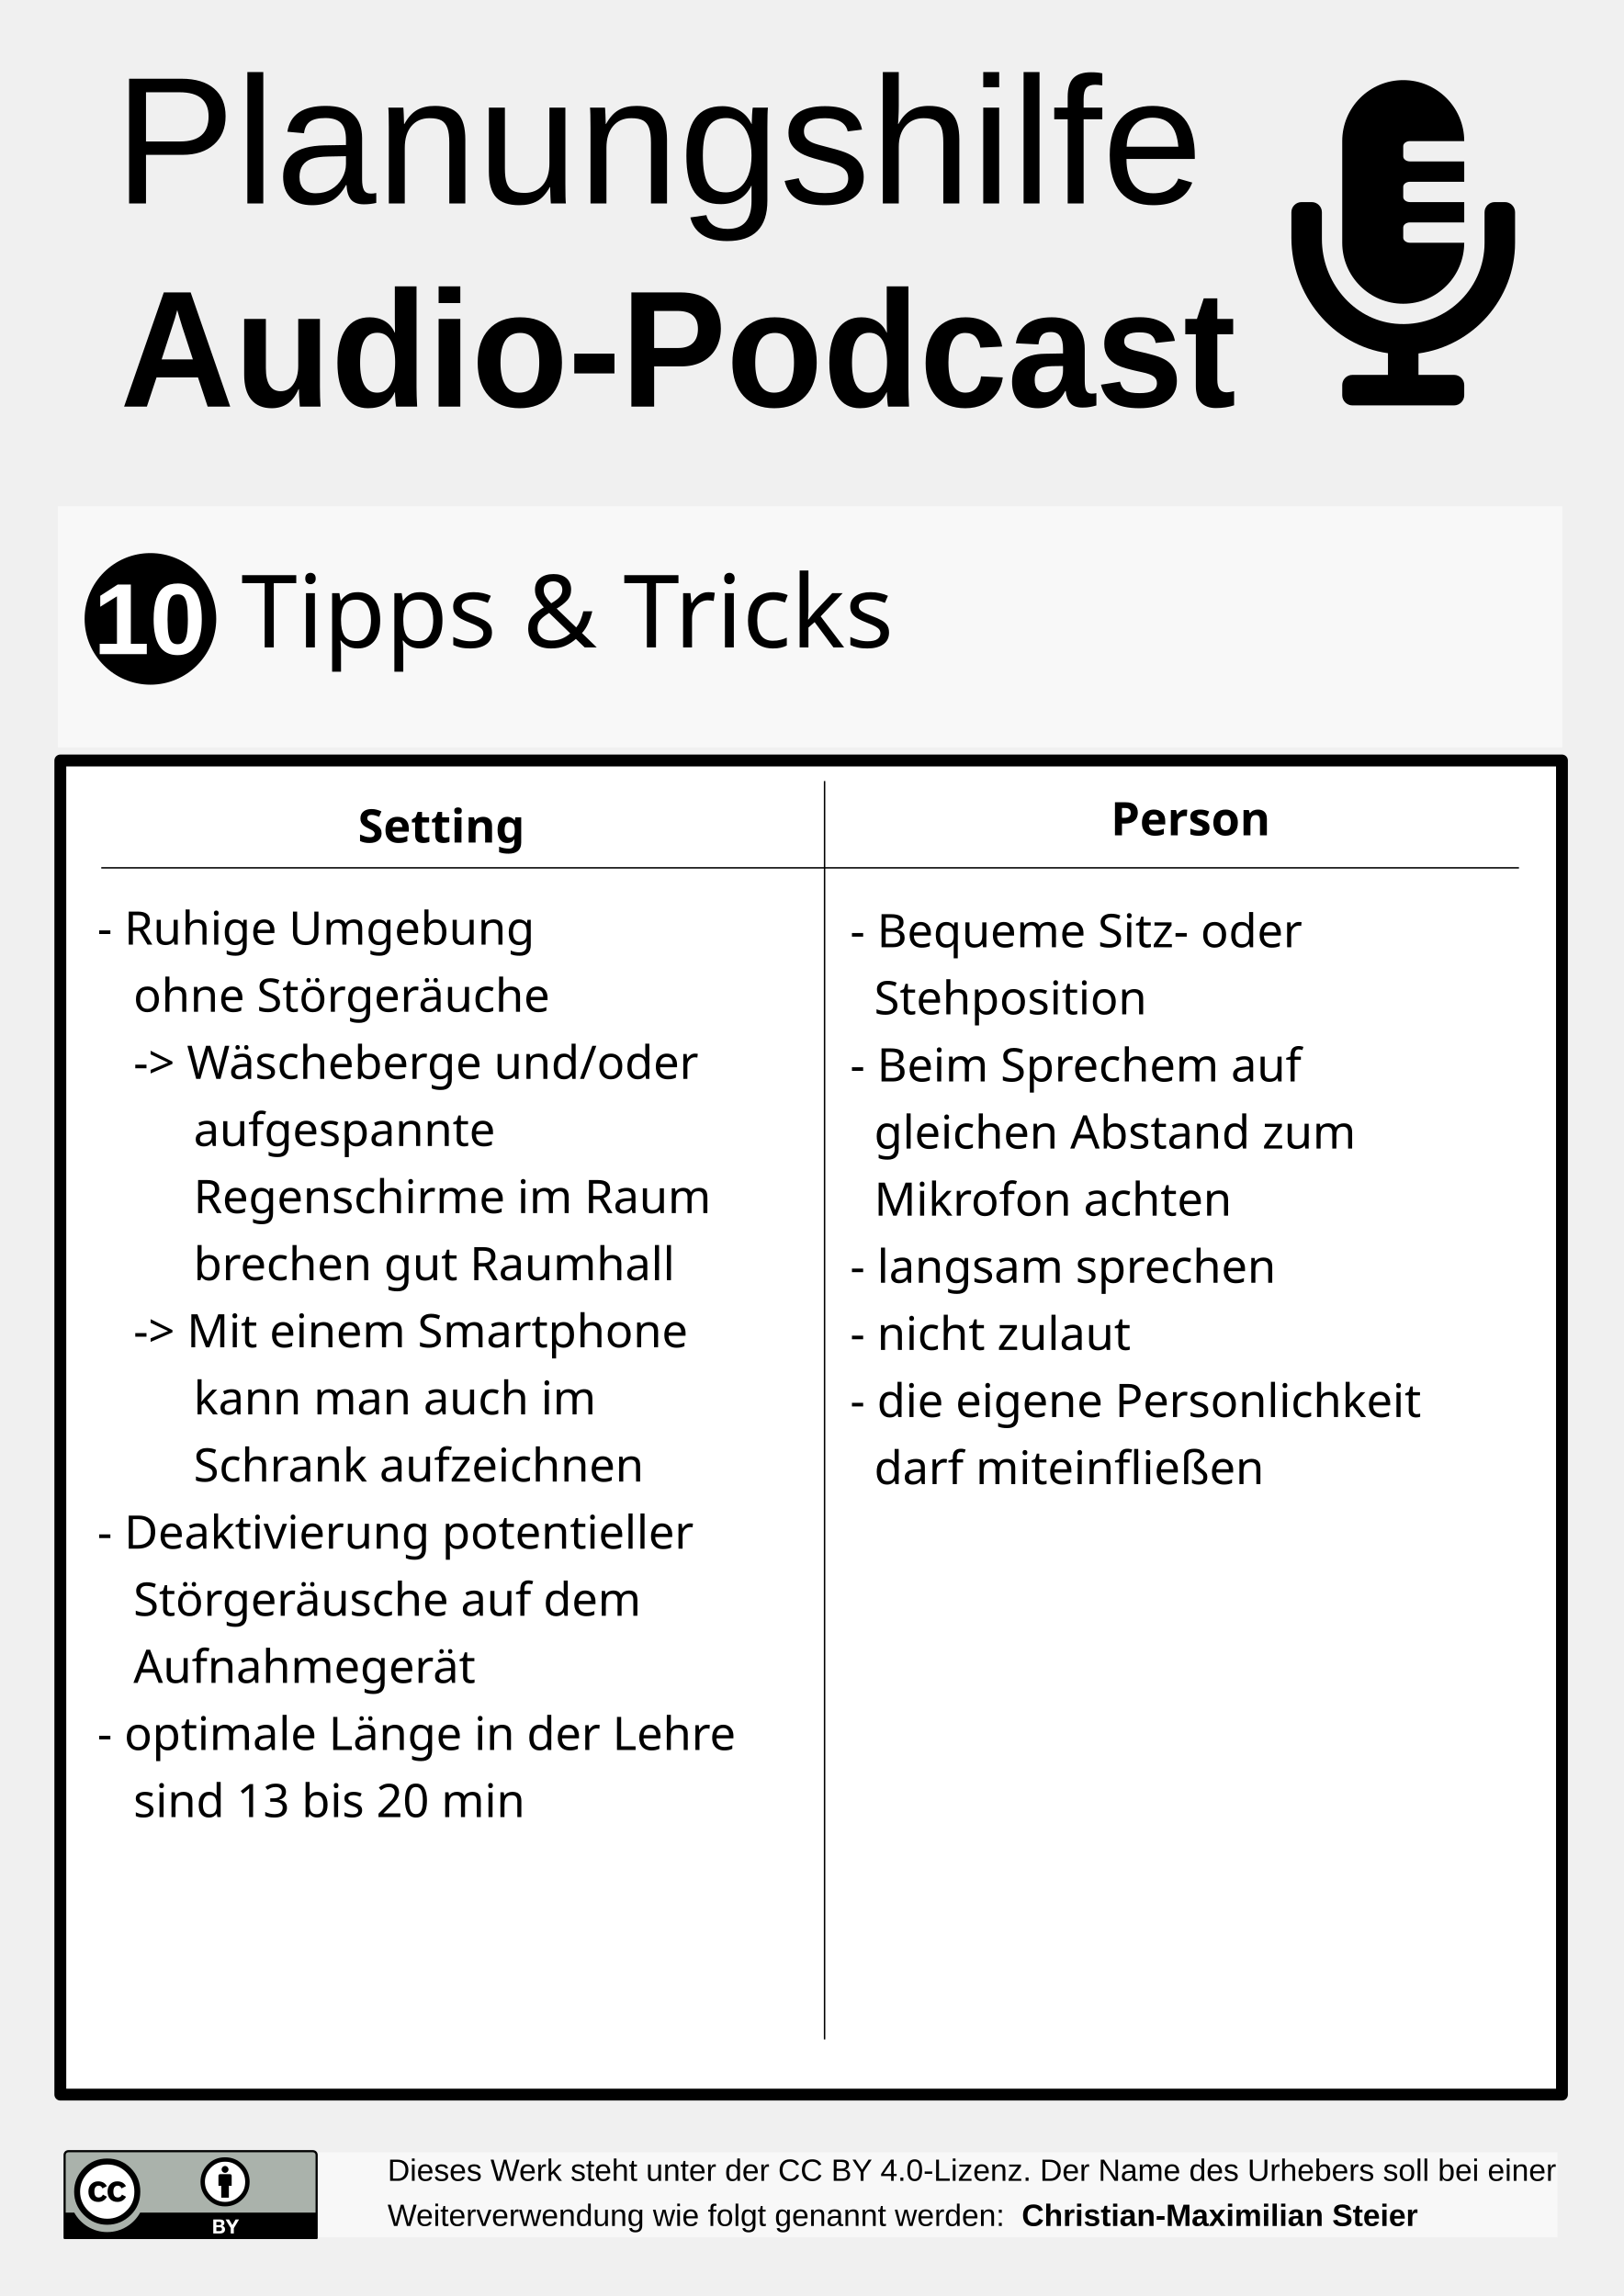
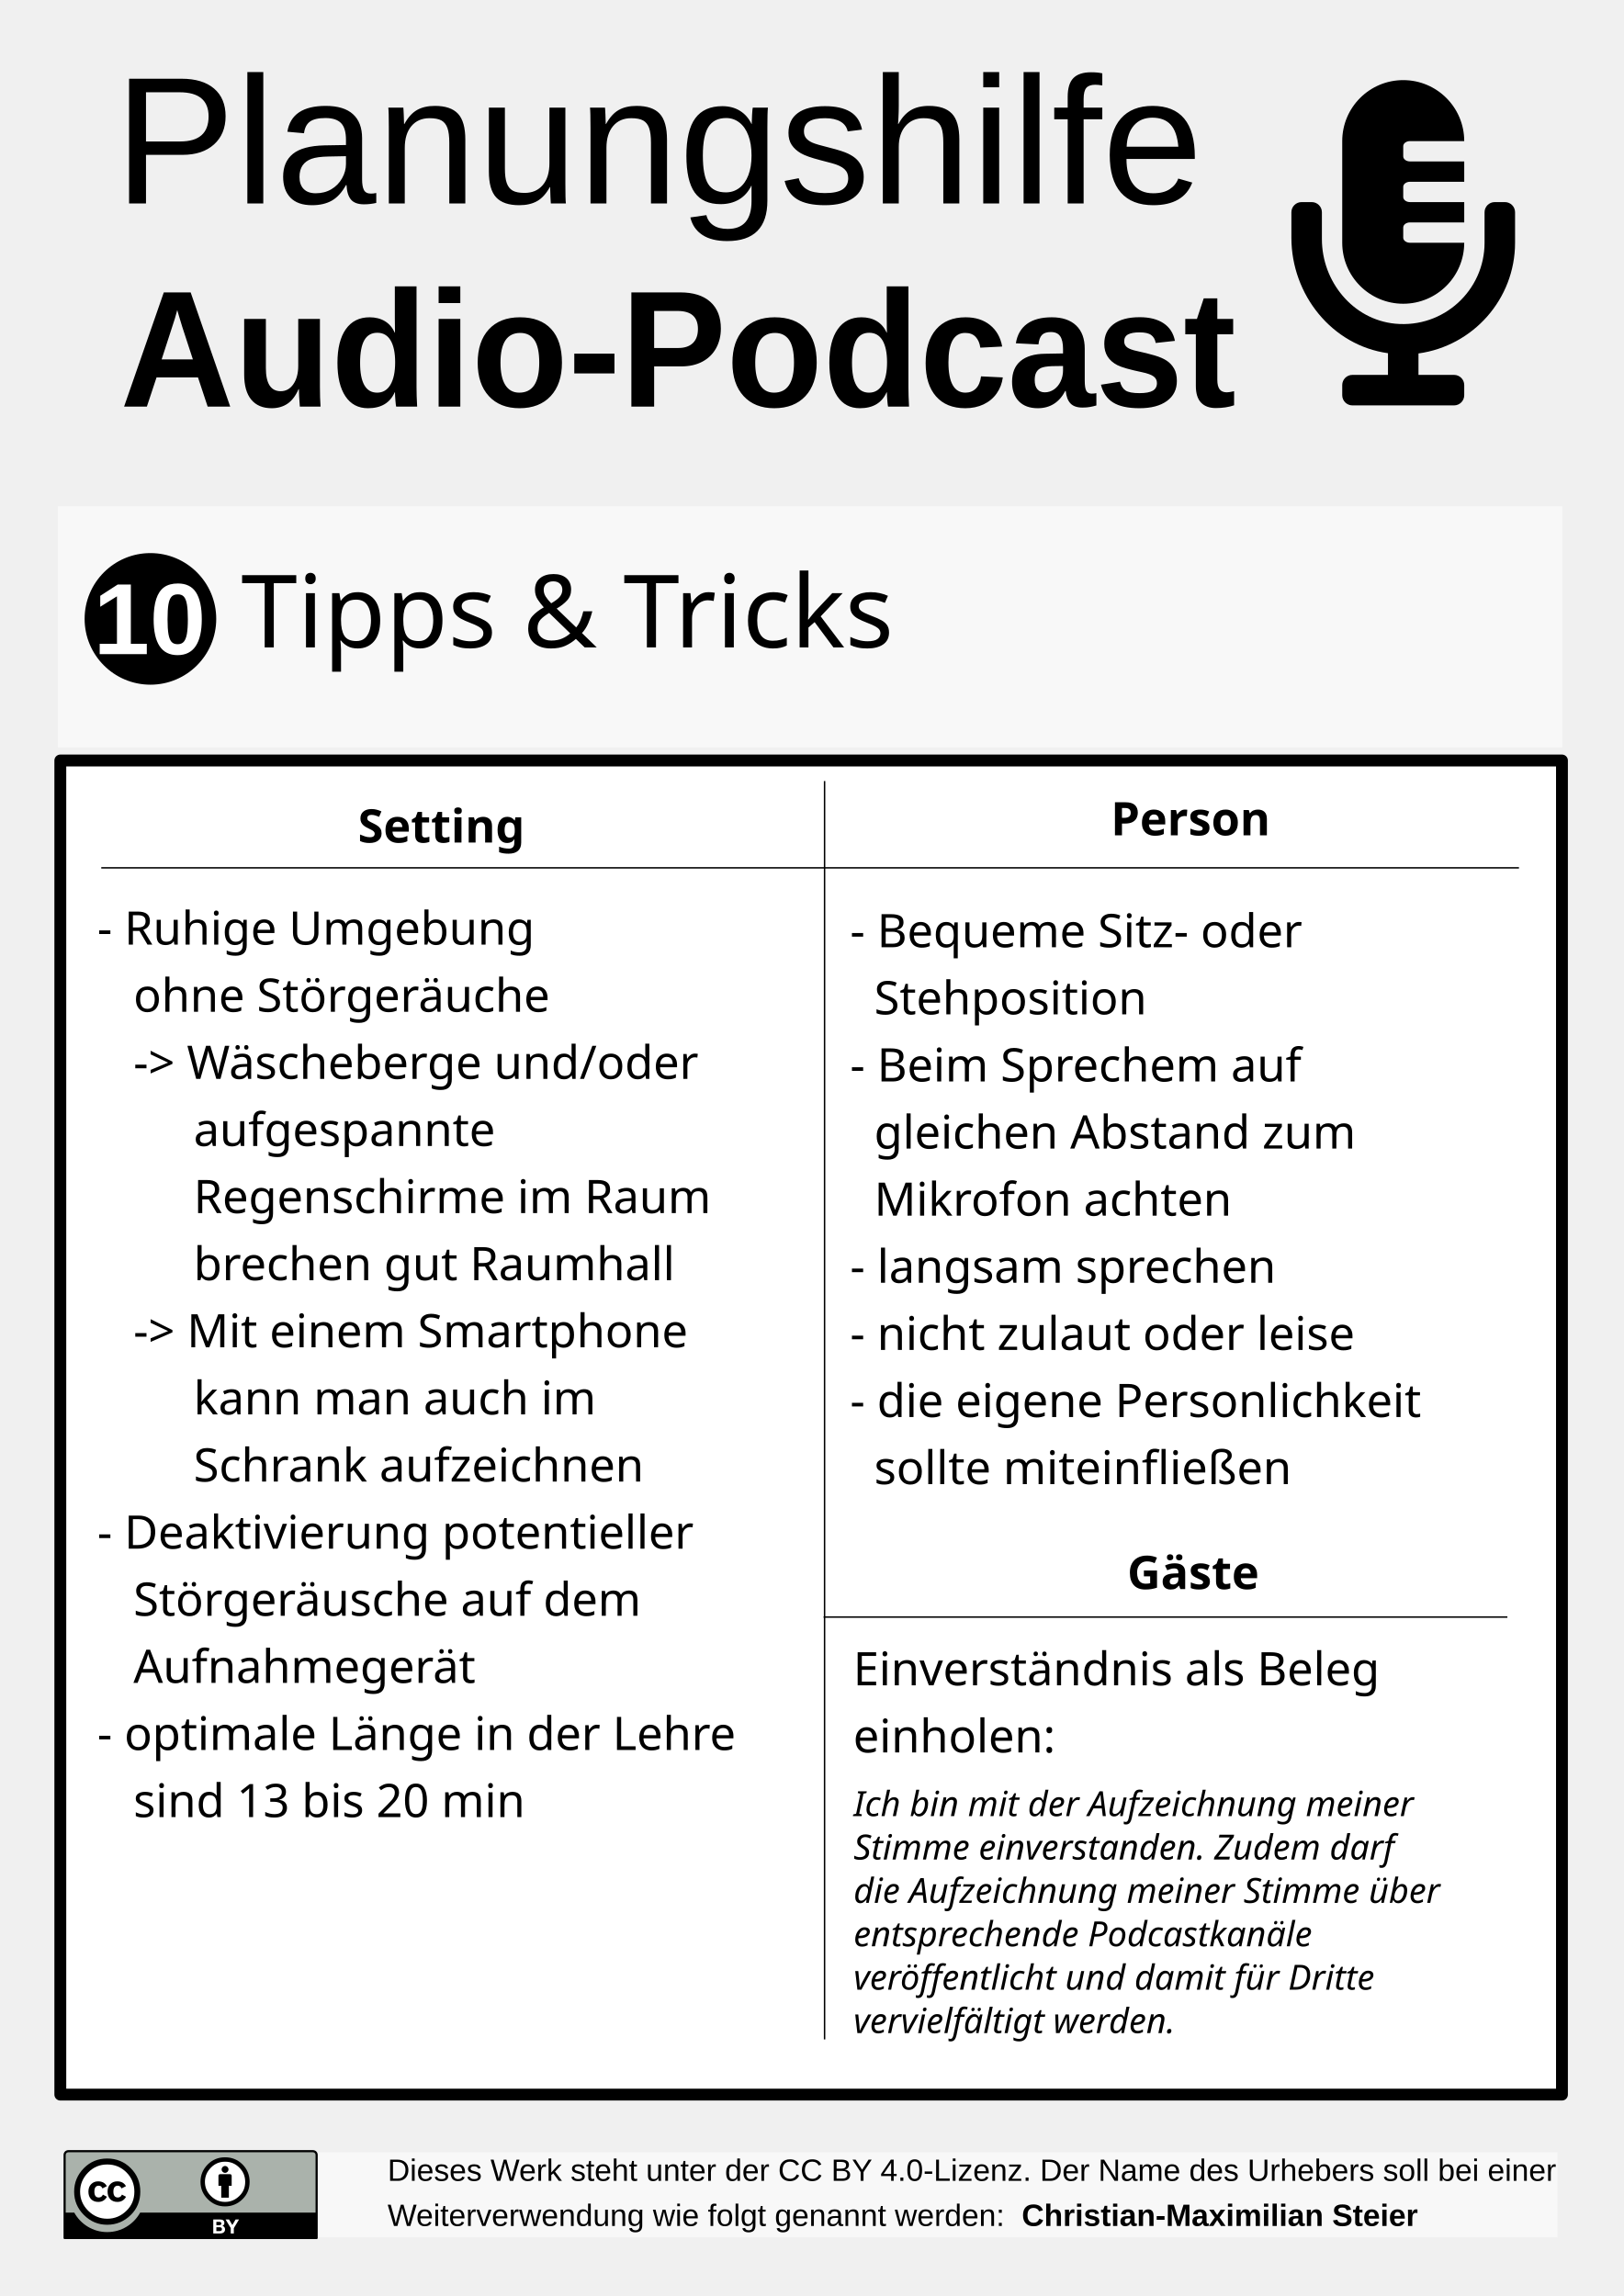
<svg xmlns="http://www.w3.org/2000/svg" viewBox="0 0 1122.52 1587.402" width="297mm" height="420mm" version="1.1" id="svg1216">
  <path id="path856-0-71-64-4-4-3" class="shp4" d="M 44.338,1487.976 H 1076.596 v 58.886 H 44.338 Z" style="opacity:0.502;fill:#ffffff;stroke-width:0.371" />
  <g transform="matrix(1.454983,0,0,1.454832,-216.2306,1486.543)" id="g260">
    <path id="path3817_1_" nodetypes="ccccccc" d="m 181.966,0.511 114.064,0.203 c 1.594,0 3.018,-0.236 3.018,3.181 l -0.14,37.567 H 179.087 V 3.754 c 0,-1.685 0.163,-3.244 2.878,-3.244 z" style="fill:#aab2ab" />
    <path d="m 297.296,0 h -116.229 c -1.247,0 -2.261,1.014 -2.261,2.261 v 39.497 c 0,0.282 0.229,0.51 0.511,0.51 h 119.73 c 0.282,0 0.511,-0.229 0.511,-0.51 V 2.261 C 299.558,1.014 298.543,0 297.296,0 Z M 181.067,1.021 h 116.229 c 0.684,0 1.24,0.556 1.24,1.239 0,0 0,15.948 0,27.45 h -83.344 c -3.045,5.506 -8.911,9.244 -15.644,9.244 -6.735,0 -12.6,-3.735 -15.644,-9.244 h -4.078 c 0,-11.501 0,-27.45 0,-27.45 1e-5,-0.684 0.556,-1.239 1.24,-1.239 z" id="path263" />
    <g enable-background="new    " id="g265">
      <path d="m 253.078,32.956 c 0.317,0 0.607,0.028 0.87,0.084 0.262,0.056 0.485,0.147 0.673,0.275 0.187,0.127 0.332,0.297 0.435,0.508 0.103,0.212 0.154,0.473 0.154,0.784 0,0.336 -0.076,0.615 -0.229,0.839 -0.152,0.225 -0.379,0.407 -0.678,0.551 0.412,0.118 0.72,0.325 0.923,0.621 0.203,0.296 0.305,0.652 0.305,1.069 0,0.336 -0.065,0.627 -0.196,0.873 -0.131,0.245 -0.308,0.446 -0.528,0.602 -0.222,0.156 -0.475,0.271 -0.758,0.346 -0.284,0.075 -0.575,0.112 -0.875,0.112 H 249.936 v -6.664 h 3.142 z m -0.188,2.695 c 0.262,0 0.477,-0.062 0.646,-0.187 0.168,-0.124 0.252,-0.325 0.252,-0.604 0,-0.155 -0.028,-0.283 -0.084,-0.382 -0.057,-0.1 -0.131,-0.177 -0.225,-0.233 -0.094,-0.056 -0.201,-0.095 -0.322,-0.116 -0.121,-0.021 -0.248,-0.032 -0.378,-0.032 h -1.374 v 1.555 z m 0.086,2.828 c 0.144,0 0.28,-0.014 0.411,-0.042 0.131,-0.028 0.246,-0.075 0.347,-0.14 0.1,-0.065 0.179,-0.154 0.238,-0.267 0.06,-0.111 0.089,-0.255 0.089,-0.429 0,-0.342 -0.097,-0.586 -0.29,-0.732 -0.193,-0.146 -0.449,-0.219 -0.767,-0.219 h -1.6 v 1.828 z" id="path267" style="fill:#ffffff" />
      <path d="m 255.789,32.956 h 1.644 l 1.561,2.632 1.551,-2.632 h 1.634 l -2.474,4.106 v 2.558 h -1.469 v -2.595 z" id="path269" style="fill:#ffffff" />
    </g>
    <g id="g5908_1_" transform="matrix(0.872921,0,0,0.872921,50.12536,143.2144)">
      <path id="path5906_1_" cx="296.354" ry="22.94" cy="264.358" type="arc" rx="22.94" d="m 186.901,-141.46 c 0.006,8.681 -7.028,15.722 -15.708,15.727 -8.68,0.006 -15.722,-7.027 -15.727,-15.708 0,-0.006 0,-0.012 0,-0.019 -0.005,-8.681 7.028,-15.722 15.708,-15.727 8.681,-0.006 15.722,7.027 15.727,15.708 0,0.006 0,0.012 0,0.018 z" style="fill:#ffffff" />
      <g id="g5706_1_" transform="translate(-289.6157,99.0653)">
        <path id="path5708_1_" d="m 473.576,-253.328 c 3.485,3.485 5.228,7.754 5.228,12.802 0,5.049 -1.713,9.272 -5.138,12.668 -3.635,3.577 -7.932,5.364 -12.889,5.364 -4.898,0 -9.12,-1.773 -12.665,-5.32 -3.546,-3.546 -5.318,-7.783 -5.318,-12.713 0,-4.929 1.773,-9.196 5.318,-12.802 3.455,-3.487 7.677,-5.229 12.665,-5.229 5.048,-10e-6 9.314,1.743 12.799,5.229 z m -23.118,2.345 c -2.947,2.976 -4.42,6.463 -4.42,10.462 0,3.998 1.458,7.455 4.374,10.371 2.917,2.917 6.388,4.374 10.417,4.374 4.029,0 7.53,-1.472 10.507,-4.418 2.826,-2.736 4.239,-6.177 4.239,-10.326 0,-4.118 -1.436,-7.613 -4.308,-10.485 -2.871,-2.871 -6.35,-4.307 -10.438,-4.307 -4.088,1e-5 -7.546,1.443 -10.372,4.329 z m 7.754,8.703 c -0.45,-0.982 -1.124,-1.473 -2.023,-1.473 -1.589,0 -2.383,1.07 -2.383,3.209 0,2.14 0.794,3.208 2.383,3.208 1.049,0 1.799,-0.521 2.249,-1.565 l 2.203,1.173 c -1.05,1.865 -2.625,2.798 -4.725,2.798 -1.62,0 -2.918,-0.497 -3.892,-1.489 -0.976,-0.993 -1.463,-2.363 -1.463,-4.109 0,-1.715 0.502,-3.077 1.507,-4.085 1.005,-1.009 2.257,-1.513 3.758,-1.513 2.22,0 3.81,0.875 4.771,2.623 z m 10.363,0 c -0.451,-0.982 -1.111,-1.473 -1.982,-1.473 -1.621,0 -2.432,1.07 -2.432,3.209 0,2.14 0.811,3.208 2.432,3.208 1.051,0 1.787,-0.521 2.207,-1.565 l 2.252,1.173 c -1.048,1.865 -2.621,2.798 -4.718,2.798 -1.618,0 -2.913,-0.497 -3.886,-1.489 -0.972,-0.993 -1.459,-2.363 -1.459,-4.109 0,-1.715 0.494,-3.077 1.483,-4.085 0.988,-1.009 2.245,-1.513 3.773,-1.513 2.216,0 3.804,0.875 4.761,2.623 z" />
      </g>
    </g>
    <g id="g275">
      <circle cx="255.551" cy="15.313" r="10.807" id="circle277" style="fill:#ffffff" />
      <g id="g279">
        <path d="m 258.678,12.187 c 0,-0.416 -0.338,-0.754 -0.753,-0.754 h -4.773 c -0.415,0 -0.753,0.337 -0.753,0.754 v 4.773 h 1.331 v 5.652 h 3.617 v -5.652 h 1.331 v -4.773 z" id="path281" />
        <circle cx="255.539" cy="9.172" r="1.633" id="circle283" />
      </g>
      <path clip-rule="evenodd" d="m 255.524,3.407 c -3.232,0 -5.969,1.128 -8.208,3.384 -2.298,2.333 -3.446,5.096 -3.446,8.285 0,3.189 1.148,5.932 3.446,8.227 2.298,2.294 5.034,3.442 8.208,3.442 3.213,0 5.998,-1.156 8.354,-3.471 2.22,-2.197 3.33,-4.93 3.33,-8.197 0,-3.268 -1.13,-6.029 -3.388,-8.285 -2.26,-2.256 -5.024,-3.384 -8.296,-3.384 z m 0.029,2.1 c 2.648,0 4.897,0.934 6.747,2.801 1.869,1.847 2.804,4.103 2.804,6.768 0,2.684 -0.915,4.911 -2.745,6.68 -1.929,1.906 -4.196,2.859 -6.806,2.859 -2.61,0 -4.859,-0.943 -6.747,-2.83 -1.89,-1.887 -2.833,-4.123 -2.833,-6.709 0,-2.587 0.954,-4.842 2.862,-6.768 1.83,-1.867 4.069,-2.801 6.718,-2.801 z" id="path285" style="fill-rule:evenodd" />
    </g>
  </g>
  <text xml:space="preserve" style="font-size:21.333px;line-height:1.45;font-family:sans-serif" x="267.922" y="1507.792" id="text1354">
    <tspan x="267.922" y="1507.792" id="tspan1358" style="font-style:normal;font-variant:normal;font-weight:normal;font-stretch:normal;font-size:21.333px;font-family:Arial;-inkscape-font-specification:Arial">Dieses Werk steht unter der CC BY 4.0-Lizenz. Der Name des Urhebers soll bei einer </tspan>
    <tspan x="267.922" y="1538.972" style="font-style:normal;font-variant:normal;font-weight:normal;font-stretch:normal;font-size:21.333px;font-family:Arial;-inkscape-font-specification:Arial" id="tspan1366">Weiterverwendung wie folgt genannt werden:  <tspan style="font-style:normal;font-variant:normal;font-weight:bold;font-stretch:normal;font-family:Arial;-inkscape-font-specification:'Arial Bold'" id="tspan1360">Christian-Maximilian Steier</tspan>
    </tspan>
  </text>
  <defs id="defs837">
    <rect x="-110" y="360" width="1240" height="220" id="rect18305" />
    <style id="style7045">.cls-1{fill:#c60c0f;}.cls-2{fill:#ea5b0c;}.cls-3{fill:#b62584;}</style>
  </defs>
  <style id="style839">
		tspan { white-space:pre }
		.txt0 { font-size: 268px;line-height: 14px;fill: #0b0c0c;font-family: "Font Awesome" } 
		.txt1 { font-size: 90px;line-height: 14px;fill: #ffffff;font-family: "Font Awesome" } 
		.txt2 { font-size: 80px;fill: #000000;font-weight: bold;font-family: "Helvetica Neue" } 
		.txt3 { font-size: 123px;line-height: 152px;fill: #000000;font-weight: bold;font-family: "Helvetica Neue" } 
		.shp4 { opacity: 0.502;fill: #ffffff } 
		.shp5 { fill: none;stroke: #85994b;stroke-linecap:square;stroke-width: 8 } 
		.txt6 { font-size: 100px;fill: #000000;font-weight: bold;font-family: "Helvetica Neue" } 
		.txt7 { font-size: 34px;fill: #000000;font-weight: bold;font-family: "Helvetica Neue" } 
		.txt8 { font-size: 48px;fill: #005ea5;font-weight: bold;font-family: "Helvetica Neue" } 
		.txt9 { font-size: 48px;fill: #0059a5;font-weight: bold;font-family: "Helvetica Neue" } 
		.shp10 { fill: #ffffff } 
		.txt11 { font-size: 200px;line-height: 14px;fill: #28a197;font-family: "Font Awesome" } 
		.shp12 { opacity: 0.467;fill: #ffffff } 
		.txt13 { font-size: 135px;line-height: 14px;fill: #f47738;font-family: "Font Awesome" } 
		.txt14 { font-size: 80px;fill: #b58840;font-weight: bold;font-family: "Helvetica Neue" } 
		.txt15 { font-size: 64px;fill: #28a197;font-weight: bold;font-family: "Helvetica Neue" } 
		.txt16 { font-size: 60px;fill: #f47738;font-weight: bold;font-family: "Helvetica Neue" } 
		.txt17 { font-size: 82px;fill: #333333;font-weight: bold;font-family: "Helvetica Neue" } 
		.txt18 { font-size: 48px;fill: #28a197;font-weight: bold;font-family: "Helvetica Neue" } 
		.shp19 { fill: none;stroke: #28a197;stroke-linecap:square;stroke-width: 4 } 
		.txt20 { font-size: 235px;line-height: 14px;fill: #333333;font-family: "Font Awesome" } 
		.shp21 { fill: #f47738 } 
		.shp22 { fill: #85994b } 
		.shp23 { fill: #28a197 } 
		.shp24 { fill: #b58840 } 
		.shp25 { fill: #ffbf47 } 
		.txt26 { font-size: 124px;fill: #85994b;font-weight: bold;font-family: "Helvetica Neue" } 
		.shp27 { fill: #df3034 } 
		.shp28 { fill: #844789 } 
		.shp29 { fill: #000206 } 
		.shp30 { fill: #131614 } 
		.shp31 { fill: #c53e78 } 
		.shp32 { fill: #e47448 } 
		.shp33 { fill: #768f51 } 
		.shp34 { fill: #aab2ab } 
		.shp35 { fill: #000000 } 
		.txt36 { font-size: 12px;line-height: 18px;fill: #000000;font-family: "Helvetica Neue" } 
	</style>
  <use id="background" href="#img1" transform="translate(43,49)" x="0" y="0" width="100%" height="100%" />
  <text xml:space="preserve" style="font-size:125.333px;line-height:1.45;font-family:sans-serif;stroke-width:0.723" x="78.953" y="140.651" id="text6531">
    <tspan id="tspan6529" x="78.953" y="140.651" style="font-style:normal;font-variant:normal;font-weight:normal;font-stretch:normal;font-size:125.333px;font-family:Arial;-inkscape-font-specification:Arial;stroke-width:0.723">Planungshilfe </tspan>
  </text>
  <text xml:space="preserve" style="font-size:112px;line-height:1.45;font-family:sans-serif;stroke-width:0.706" x="85.089" y="274.39" id="text6531-4" transform="scale(0.976102,1.024483)">
    <tspan id="tspan6529-3" x="85.089" y="274.39" style="font-style:normal;font-variant:normal;font-weight:bold;font-stretch:normal;font-size:112px;font-family:Arial;-inkscape-font-specification:'Arial Bold';stroke-width:0.706">Audio-Podcast</tspan>
  </text>
  <path id="path856-0-71-64-4" class="shp4" d="M 40,350 H 1080 V 516.836 H 40 Z" style="opacity:0.502;fill:#ffffff;stroke-width:0.626" />
  <path d="m 1040.277,139.723 h -7.028 c -3.883,0 -7.028,3.145 -7.028,7.028 v 21.083 c 0,32.855 -28.326,59.218 -61.84,55.95 C 935.173,220.933 913.778,194.675 913.778,165.33 v -18.58 c 0,-3.883 -3.145,-7.028 -7.028,-7.028 h -7.028 c -3.883,0 -7.028,3.145 -7.028,7.028 v 17.64 c 0,39.373 28.098,74.472 66.764,79.804 v 15 h -24.597 c -3.883,0 -7.028,3.145 -7.028,7.028 v 7.028 c 0,3.883 3.145,7.028 7.028,7.028 h 70.278 c 3.883,0 7.028,-3.145 7.028,-7.028 v -7.028 c 0,-3.883 -3.145,-7.028 -7.028,-7.028 h -24.597 v -14.833 c 37.647,-5.166 66.764,-37.48 66.764,-76.528 v -21.083 c 0,-3.883 -3.145,-7.028 -7.028,-7.028 z M 970,210 c 23.288,0 42.167,-18.878 42.167,-42.166 h -37.48 c -2.587,0 -4.687,-1.572 -4.687,-3.514 v -7.028 c 0,-1.941 2.1,-3.514 4.687,-3.514 h 37.48 v -14.055 h -37.48 c -2.587,0 -4.687,-1.572 -4.687,-3.514 v -7.028 c 0,-1.941 2.1,-3.514 4.687,-3.514 h 37.48 v -14.055 h -37.48 c -2.587,0 -4.687,-1.572 -4.687,-3.514 v -7.028 c 0,-1.941 2.1,-3.514 4.687,-3.514 h 37.48 c 0,-23.288 -18.878,-42.166 -42.167,-42.166 -23.288,0 -42.167,18.878 -42.167,42.166 v 70.278 C 927.833,191.122 946.712,210 970,210 Z" id="path17938" style="stroke-width:0.439" />
-   <text xml:space="preserve" id="text18303" style="line-height:1.45;font-family:sans-serif;font-size:192px;white-space:pre;shape-inside:url(#rect18305);" />
+   <text xml:space="preserve" id="text18303" style="line-height:1.45;font-family:sans-serif;font-size:192px;white-space:pre;shape-inside:url(#rect18305)" />
  <circle style="fill:#000000;fill-opacity:1;stroke:#000000;stroke-width:3.499;stroke-linejoin:round" id="path978" cx="103.981" cy="427.884" r="43.74" />
  <text xml:space="preserve" style="font-size:69.984px;line-height:1.45;font-family:sans-serif;stroke-width:0.729" x="64.515" y="452.264" id="text982">
    <tspan id="tspan980" x="64.515" y="452.264" style="font-style:normal;font-variant:normal;font-weight:bold;font-stretch:normal;font-size:69.984px;font-family:Arial;-inkscape-font-specification:'Arial Bold';fill:#ffffff;fill-opacity:1;stroke-width:0.729">10</tspan>
  </text>
  <text xml:space="preserve" style="font-size:69.984px;line-height:0;font-family:sans-serif;stroke-width:0.729" x="166.658" y="447.626" id="text986">
    <tspan style="font-size:69.984px;line-height:0.8;stroke-width:0.729" id="tspan1419" x="166.658" y="447.626">Tipps &amp; Tricks</tspan>
    <tspan x="166.658" y="475.62" style="font-size:69.984px;line-height:1.45;stroke-width:0.729" id="tspan1395" />
  </text>
-   <rect style="fill:#ffffff;fill-opacity:1;stroke:#000000;stroke-width:8.197;stroke-linejoin:round;stroke-miterlimit:4;stroke-dasharray:none;stroke-opacity:1" id="rect988" width="1038.03" height="922.363" x="41.698" y="525.788" />
+   <rect style="fill:#ffffff;fill-opacity:1;stroke:#000000;stroke-width:8.197;stroke-linejoin:round;stroke-miterlimit:4;stroke-dasharray:none;stroke-opacity:1" id="rect988" width="1038.028" height="922.363" x="41.698" y="525.788" />
  <text xml:space="preserve" style="font-size:192px;line-height:1.45;font-family:sans-serif" x="-50" y="1130" id="text1371">
    <tspan id="tspan1369" x="-50" y="1130" />
  </text>
  <text xml:space="preserve" style="font-size:192px;line-height:1.45;font-family:sans-serif" x="1388.84" y="515.791" id="text1567">
    <tspan id="tspan1565" x="1388.84" y="515.791" />
  </text>
  <text xml:space="preserve" style="font-size:32px;line-height:1.45;font-family:sans-serif" x="247.41" y="582.523" id="text2681">
    <tspan id="tspan2679" x="247.41" y="582.523" style="font-style:normal;font-variant:normal;font-weight:bold;font-stretch:normal;font-size:32px;font-family:sans-serif;-inkscape-font-specification:'sans-serif Bold'">Setting</tspan>
  </text>
  <path style="fill:#000000;stroke:#000000;stroke-width:1px;stroke-linecap:butt;stroke-linejoin:miter;stroke-opacity:1;fill-opacity:1" d="m 70,600 h 980" id="path2743" />
  <path style="fill:none;stroke:#000000;stroke-width:1px;stroke-linecap:butt;stroke-linejoin:miter;stroke-opacity:1" d="m 570,540 v 870" id="path2747" />
  <text xml:space="preserve" style="font-size:32px;line-height:1.45;font-family:sans-serif" x="67.267" y="653.1" id="text2681-5">
    <tspan id="tspan2679-0" x="67.267" y="653.1" style="font-size:32px">- Ruhige Umgebung </tspan>
    <tspan x="67.267" y="699.5" style="font-size:32px" id="tspan3503">   ohne Störgeräuche</tspan>
    <tspan x="67.267" y="745.9" style="font-size:32px" id="tspan3493">   -&gt; Wäscheberge und/oder </tspan>
    <tspan x="67.267" y="792.3" style="font-size:32px" id="tspan3505">        aufgespannte </tspan>
    <tspan x="67.267" y="838.7" style="font-size:32px" id="tspan3509">        Regenschirme im Raum </tspan>
    <tspan x="67.267" y="885.1" style="font-size:32px" id="tspan3495">        brechen gut Raumhall</tspan>
    <tspan x="67.267" y="931.5" style="font-size:32px" id="tspan3513">   -&gt; Mit einem Smartphone </tspan>
    <tspan x="67.267" y="977.9" style="font-size:32px" id="tspan3515">        kann man auch im </tspan>
    <tspan x="67.267" y="1024.3" style="font-size:32px" id="tspan3517">        Schrank aufzeichnen</tspan>
    <tspan x="67.267" y="1070.7" style="font-size:32px" id="tspan3497">- Deaktivierung potentieller</tspan>
    <tspan x="67.267" y="1117.1" style="font-size:32px" id="tspan3519">   Störgeräusche auf dem </tspan>
    <tspan x="67.267" y="1163.5" style="font-size:32px" id="tspan3529">   Aufnahmegerät</tspan>
    <tspan x="67.267" y="1209.9" style="font-size:32px" id="tspan3727">- optimale Länge in der Lehre</tspan>
    <tspan x="67.267" y="1256.3" style="font-size:32px" id="tspan3729">   sind 13 bis 20 min</tspan>
    <tspan x="67.267" y="1302.7" style="font-size:32px" id="tspan3501" />
  </text>
  <text xml:space="preserve" style="font-size:32px;line-height:1.45;font-family:sans-serif" x="767.861" y="577.516" id="text2681-4">
    <tspan id="tspan2679-4" x="767.861" y="577.516" style="font-style:normal;font-variant:normal;font-weight:bold;font-stretch:normal;font-size:32px;font-family:sans-serif;-inkscape-font-specification:'sans-serif Bold'">Person</tspan>
  </text>
+   <text xml:space="preserve" style="font-size:32px;line-height:1.45;font-family:sans-serif" x="779.185" y="1098.654" id="text2681-4-7">
+     <tspan id="tspan2679-4-6" x="779.185" y="1098.654" style="font-style:normal;font-variant:normal;font-weight:bold;font-stretch:normal;font-size:32px;font-family:sans-serif;-inkscape-font-specification:'sans-serif Bold'">Gäste</tspan>
+   </text>
  <text xml:space="preserve" style="font-size:32px;line-height:1.45;font-family:sans-serif" x="587.636" y="654.889" id="text2681-5-0">
    <tspan x="587.636" y="654.889" style="font-size:32px" id="tspan3527-1">- Bequeme Sitz- oder </tspan>
    <tspan x="587.636" y="701.289" style="font-size:32px" id="tspan3529-9">  Stehposition</tspan>
    <tspan x="587.636" y="747.689" style="font-size:32px" id="tspan3709">- Beim Sprechem auf </tspan>
    <tspan x="587.636" y="794.089" style="font-size:32px" id="tspan3713">  gleichen Abstand zum </tspan>
    <tspan x="587.636" y="840.489" style="font-size:32px" id="tspan3711">  Mikrofon achten</tspan>
    <tspan x="587.636" y="886.889" style="font-size:32px" id="tspan3715">- langsam sprechen</tspan>
-     <tspan x="587.636" y="933.289" style="font-size:32px" id="tspan3717">- nicht zulaut</tspan>
+     <tspan x="587.636" y="933.289" style="font-size:32px" id="tspan3717">- nicht zulaut oder leise</tspan>
    <tspan x="587.636" y="979.689" style="font-size:32px" id="tspan3719">- die eigene Personlichkeit</tspan>
-     <tspan x="587.636" y="1026.089" style="font-size:32px" id="tspan3723">  darf miteinfließen</tspan>
+     <tspan x="587.636" y="1026.089" style="font-size:32px" id="tspan3723">  sollte miteinfließen</tspan>
    <tspan x="587.636" y="1072.489" style="font-size:32px" id="tspan3725" />
    <tspan x="587.636" y="1118.889" style="font-size:32px" id="tspan3721" />
    <tspan x="587.636" y="1165.289" style="font-size:32px" id="tspan3501-5" />
  </text>
+   <text xml:space="preserve" style="font-size:32px;line-height:1.45;font-family:sans-serif" x="589.764" y="1165.19" id="text2681-5-0-9">
+     <tspan x="589.764" y="1165.19" style="font-size:32px" id="tspan3529-9-4">Einverständnis als Beleg </tspan>
+     <tspan x="589.764" y="1211.59" style="font-size:32px" id="tspan31661">einholen:</tspan>
+     <tspan x="589.764" y="1257.99" style="font-size:32px" id="tspan3723-1" />
+     <tspan x="589.764" y="1304.39" style="font-size:32px" id="tspan3725-8" />
+     <tspan x="589.764" y="1350.79" style="font-size:32px" id="tspan3721-8" />
+     <tspan x="589.764" y="1397.19" style="font-size:32px" id="tspan3501-5-3" />
+   </text>
+   <path style="fill:none;stroke:#000000;stroke-width:1.014px;stroke-linecap:butt;stroke-linejoin:miter;stroke-opacity:1" d="M 569.33,1118 C 1042,1118 1042,1118 1042,1118 v 0" id="path23031" />
+   <text xml:space="preserve" style="font-style:normal;font-weight:normal;font-size:40px;line-height:0.75;font-family:sans-serif;fill:#000000;fill-opacity:1;stroke:none" x="590.04" y="1255.619" id="text39643">
+     <tspan id="tspan39641" x="590.04" y="1255.619" style="font-style:italic;font-variant:normal;font-weight:normal;font-stretch:normal;font-size:24px;font-family:sans-serif;-inkscape-font-specification:'sans-serif Italic'">Ich bin mit der Aufzeichnung meiner </tspan>
+     <tspan x="590.04" y="1285.619" style="font-style:italic;font-variant:normal;font-weight:normal;font-stretch:normal;font-size:24px;font-family:sans-serif;-inkscape-font-specification:'sans-serif Italic'" id="tspan55185">Stimme einverstanden. Zudem darf </tspan>
+     <tspan x="590.04" y="1315.619" style="font-style:italic;font-variant:normal;font-weight:normal;font-stretch:normal;font-size:24px;font-family:sans-serif;-inkscape-font-specification:'sans-serif Italic'" id="tspan77997">die Aufzeichnung meiner Stimme über </tspan>
+     <tspan x="590.04" y="1345.619" style="font-style:italic;font-variant:normal;font-weight:normal;font-stretch:normal;font-size:24px;font-family:sans-serif;-inkscape-font-specification:'sans-serif Italic'" id="tspan80687">entsprechende Podcastkanäle </tspan>
+     <tspan x="590.04" y="1375.619" style="font-style:italic;font-variant:normal;font-weight:normal;font-stretch:normal;font-size:24px;font-family:sans-serif;-inkscape-font-specification:'sans-serif Italic'" id="tspan85063">veröffentlicht und damit für Dritte </tspan>
+     <tspan x="590.04" y="1405.619" style="font-style:italic;font-variant:normal;font-weight:normal;font-stretch:normal;font-size:24px;font-family:sans-serif;-inkscape-font-specification:'sans-serif Italic'" id="tspan86145">vervielfältigt werden.</tspan>
+     <tspan x="590.04" y="1435.619" id="tspan39645" style="font-style:italic;font-variant:normal;font-weight:normal;font-stretch:normal;font-family:sans-serif;-inkscape-font-specification:'sans-serif Italic'" />
+   </text>
</svg>
